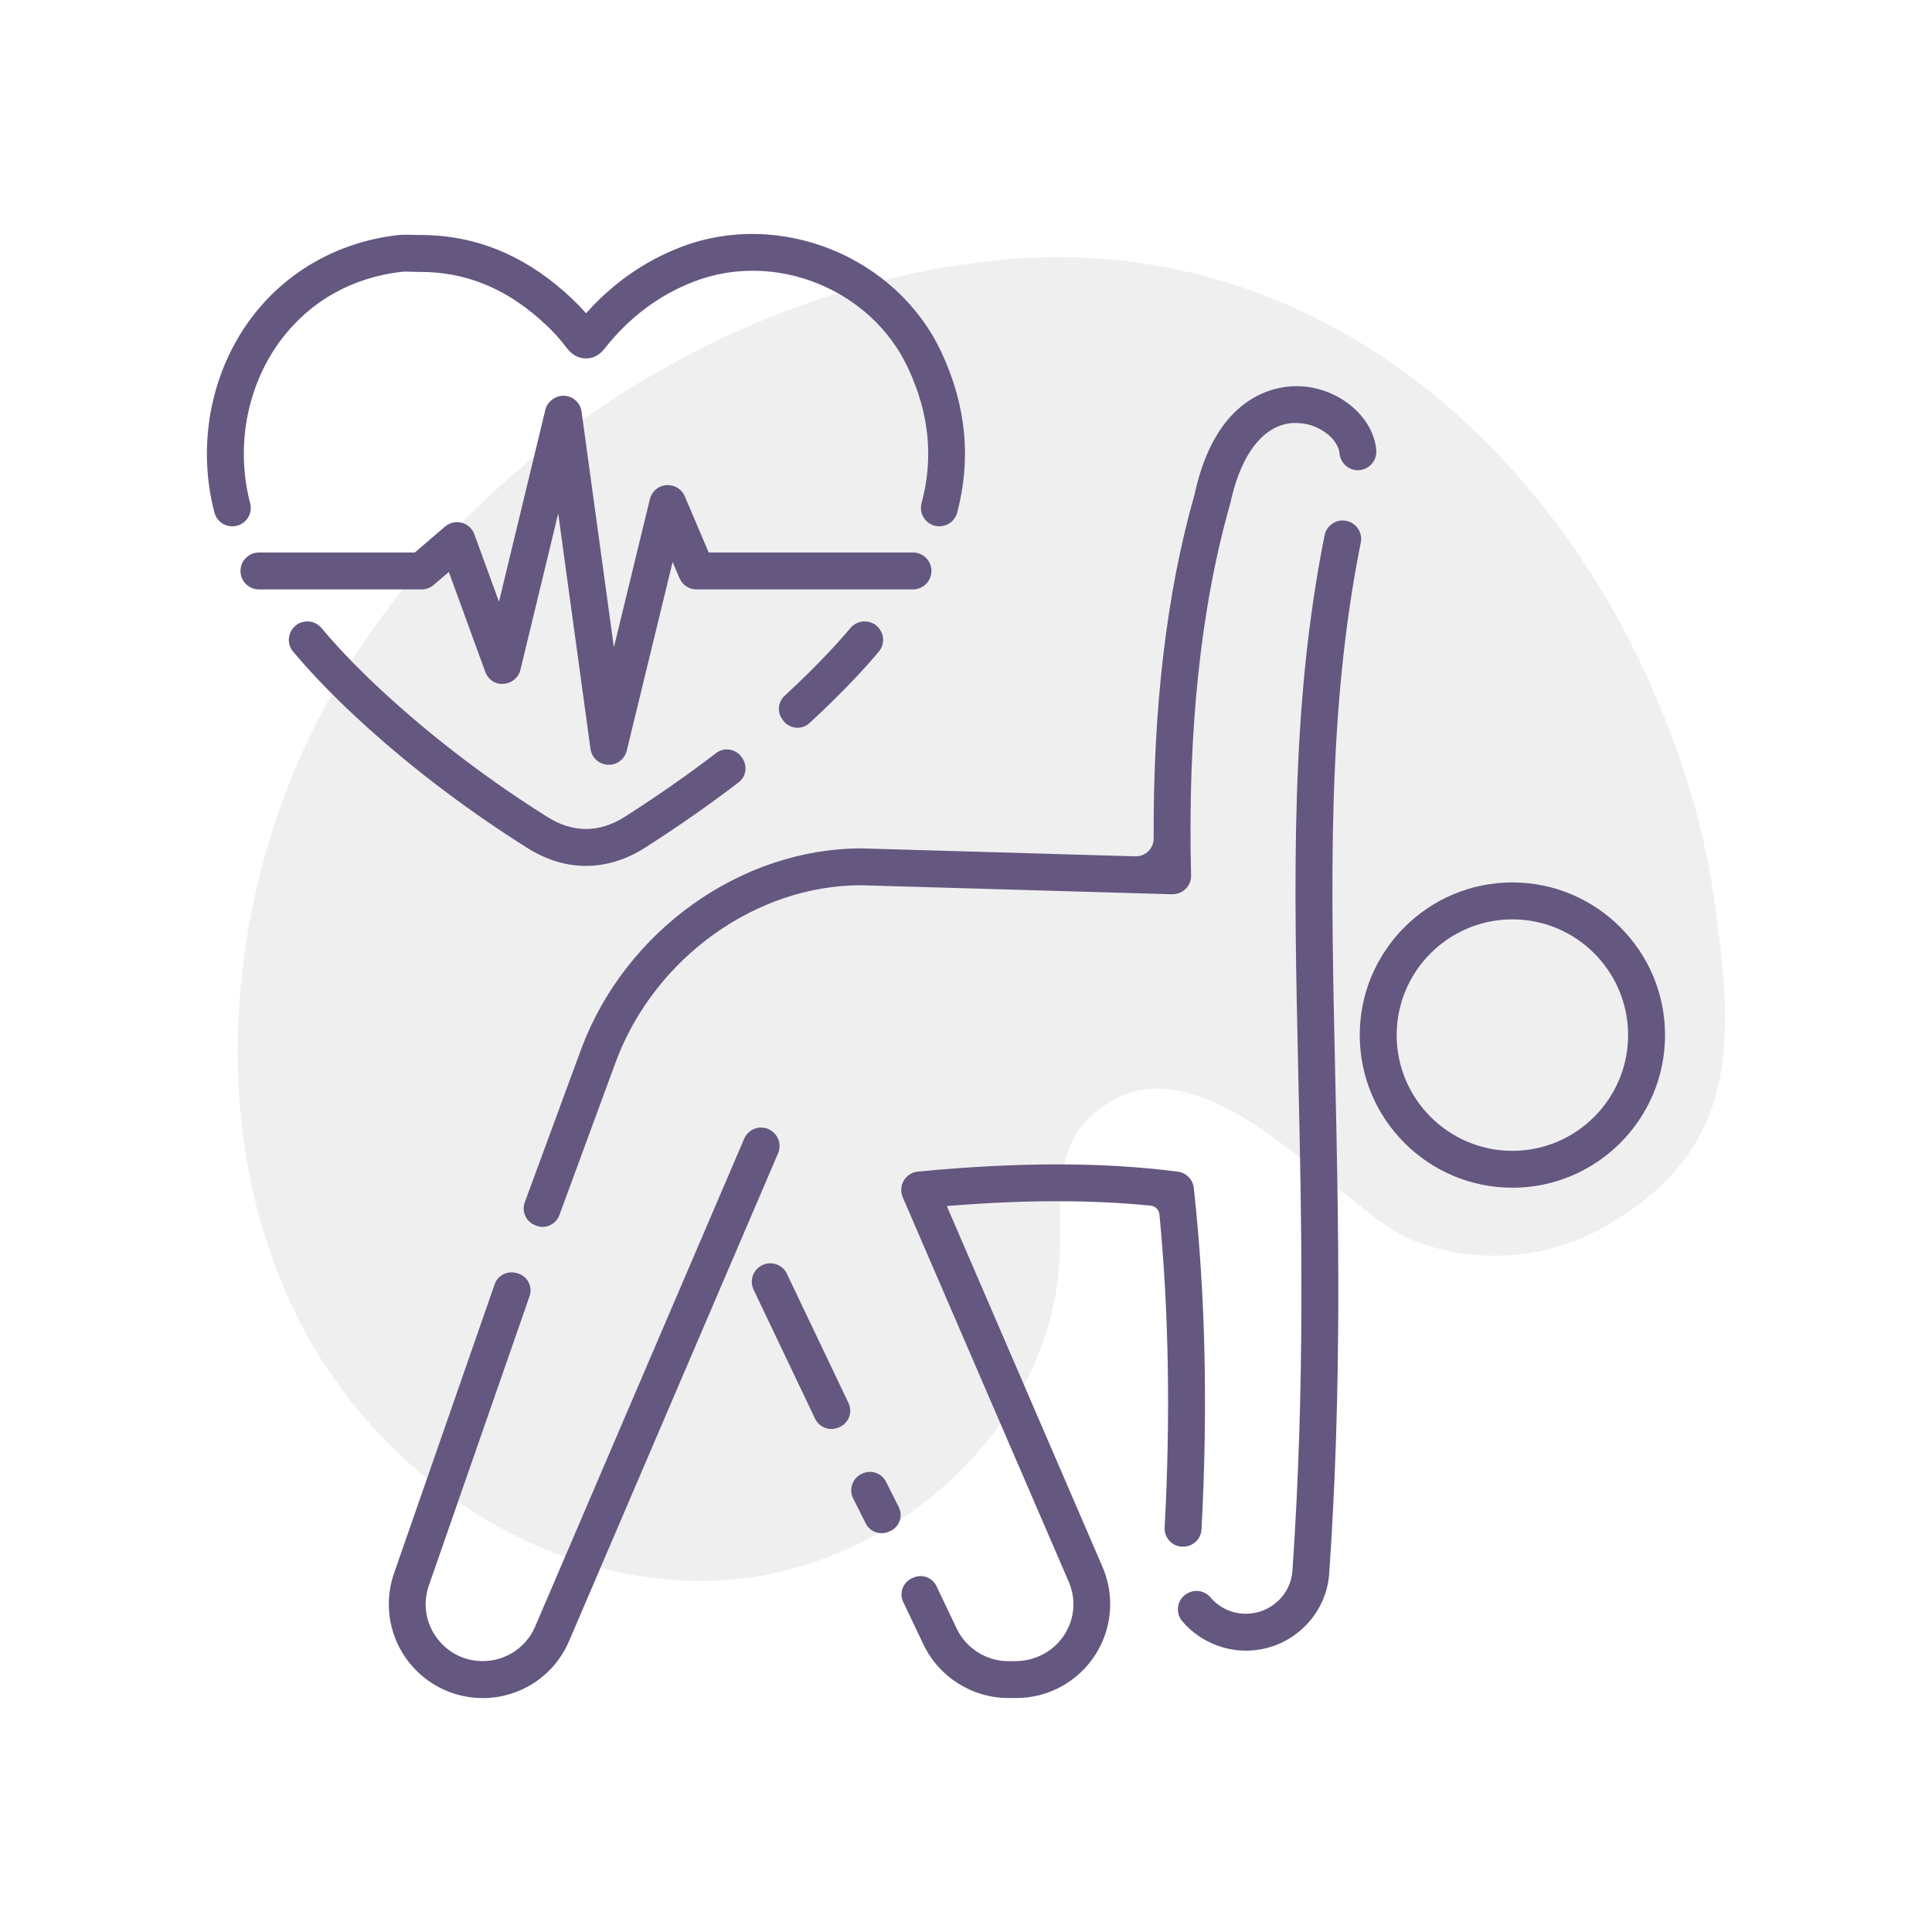
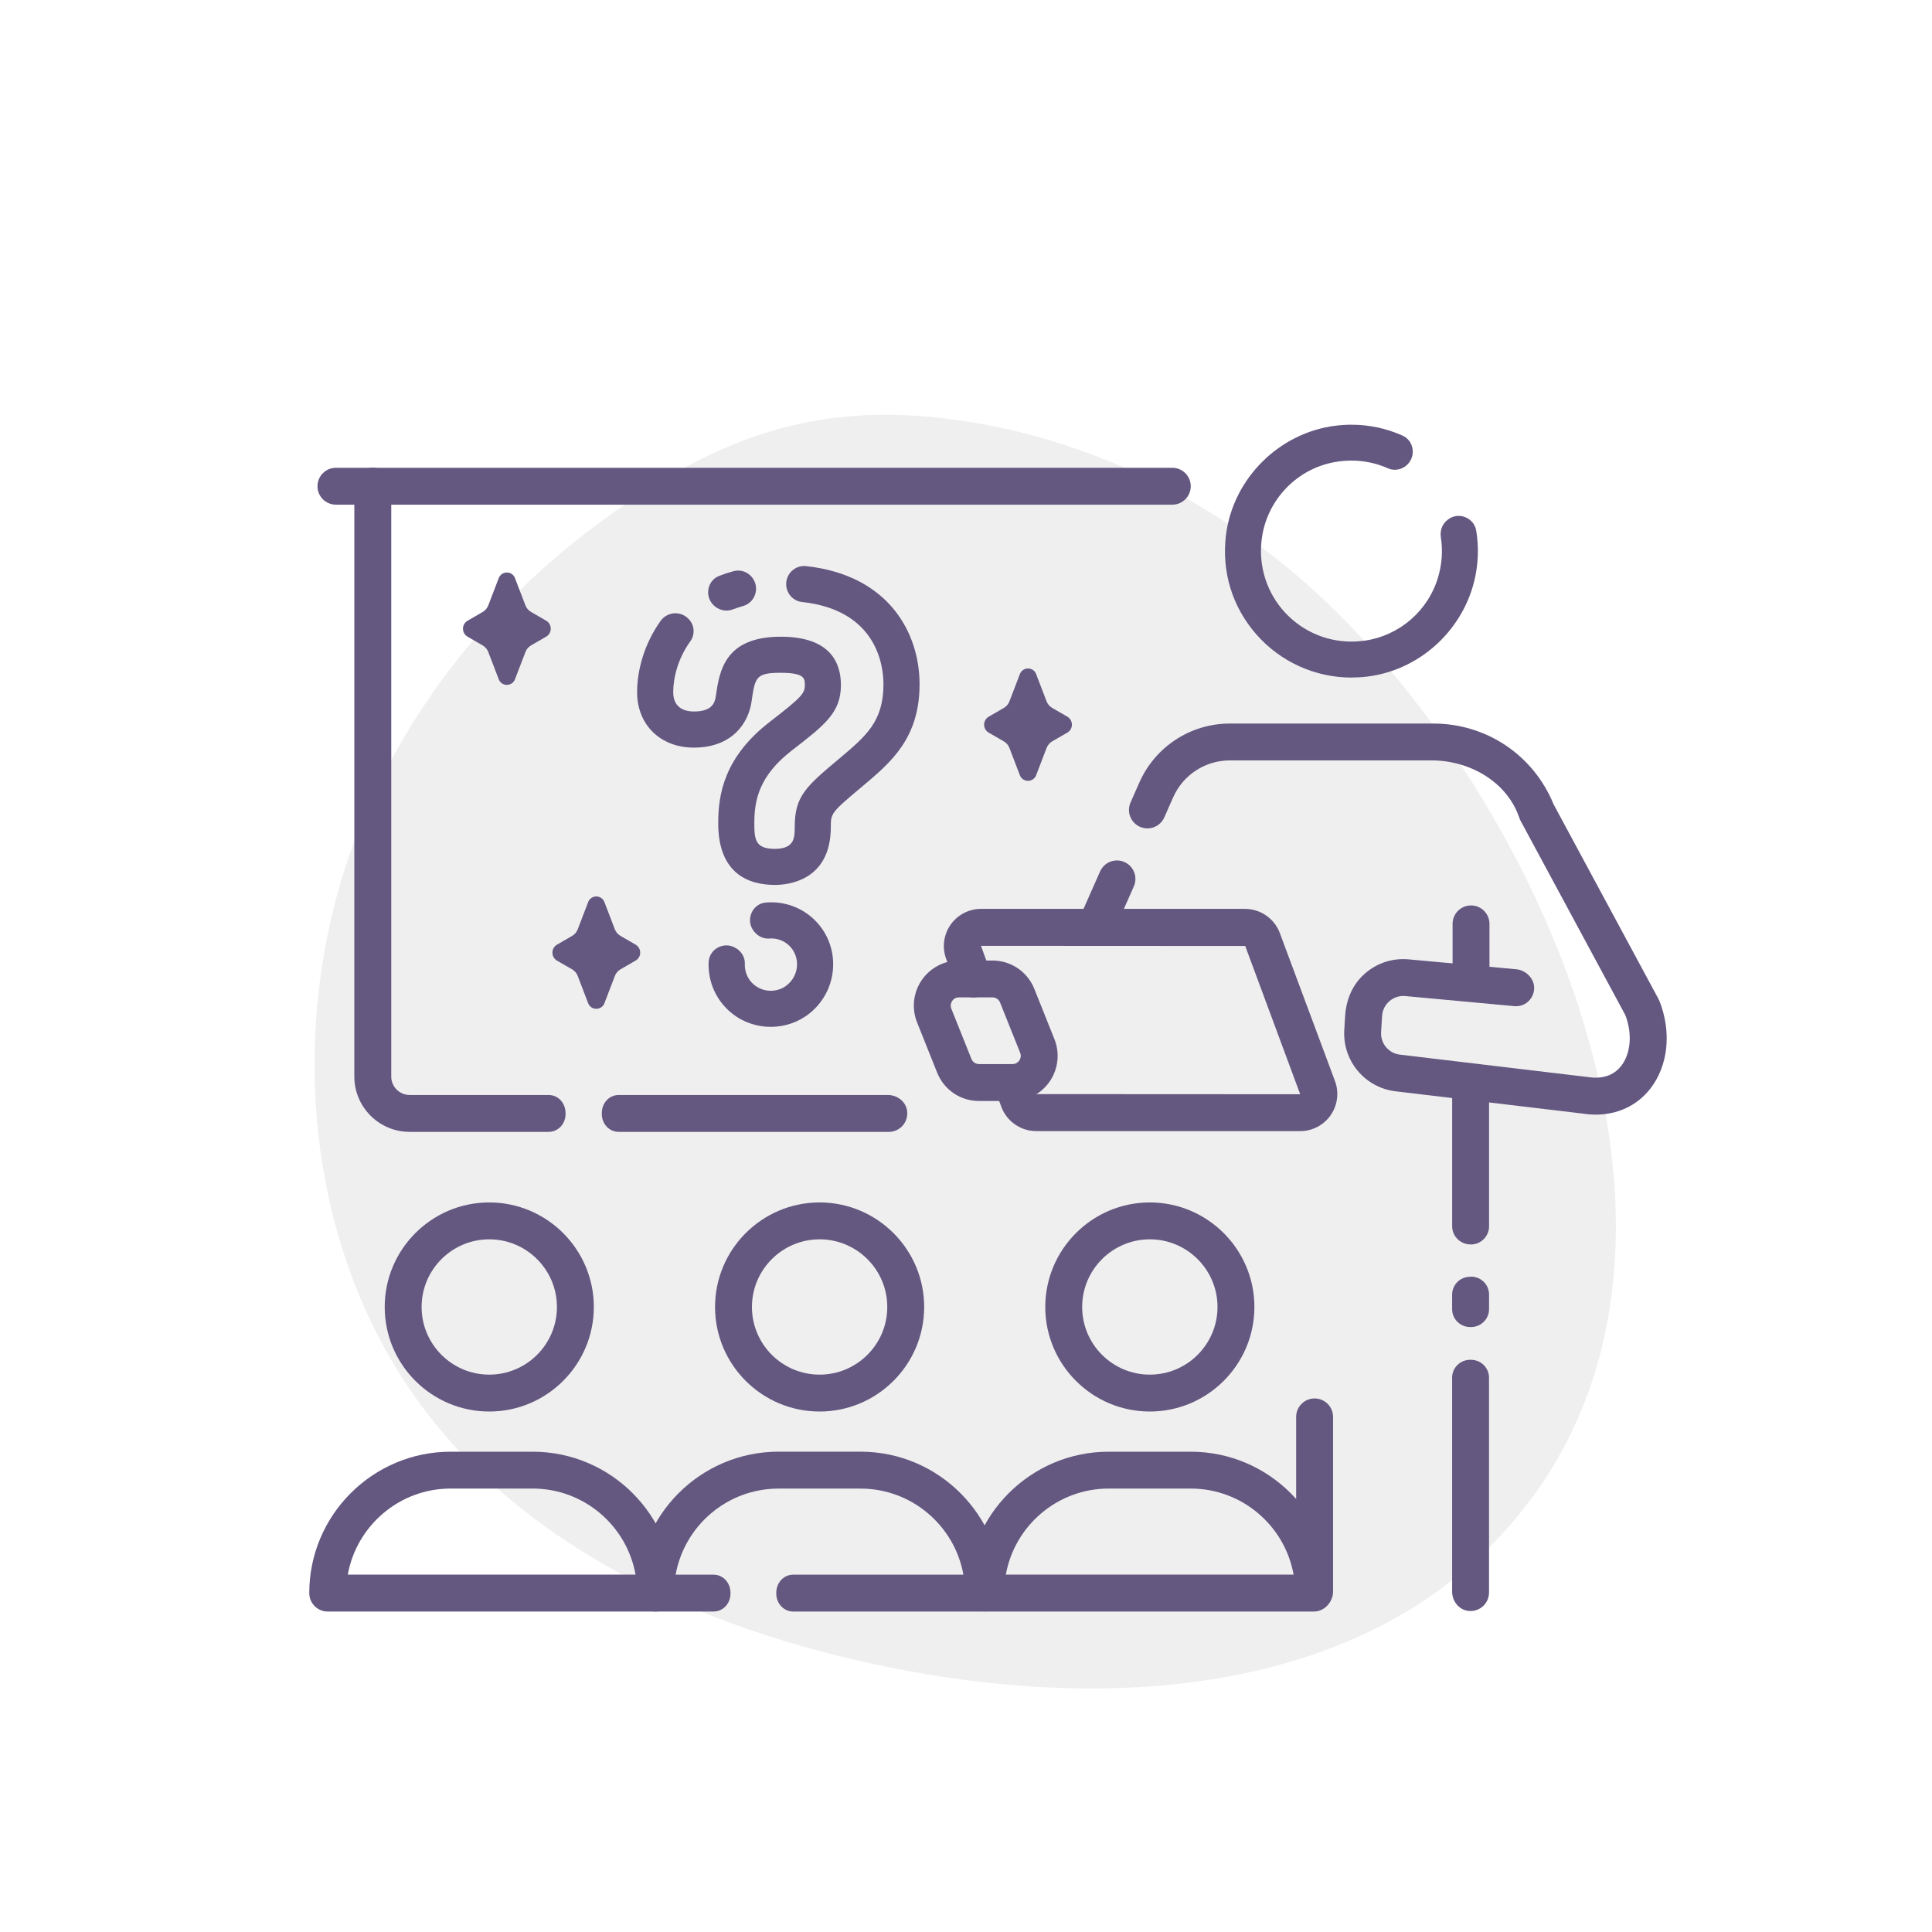
- <svg xmlns="http://www.w3.org/2000/svg" id="cardio" version="1.1" viewBox="0 0 55 55">
+ <svg xmlns="http://www.w3.org/2000/svg" id="introduction" version="1.1" viewBox="0 0 55 55">
  <defs>
    <style>
      .cls-1 {
        fill: #efefef;
      }

      .cls-1, .cls-2 {
        stroke-width: 0px;
      }

      .cls-2 {
        fill: #645780;
      }
    </style>
  </defs>
-   <path class="cls-1" d="M48.801,25.612c-.342-2.452-1.197-4.899-2.19-6.929-3.472-7.101-10.173-12.17-18.41-11.256-8.932.991-17.648,7.487-20.426,16.152-1.496,4.667-1.429,9.962.882,14.283s7.061,7.432,11.952,7.125c4.891-.307,9.446-4.469,9.566-9.368.031-1.278-.156-2.734.716-3.669,2.957-3.172,7.154,2.466,9.293,3.342,1.745.715,3.814.583,5.456-.347,3.92-2.221,3.725-5.283,3.16-9.333Z" />
+   <path class="cls-1" d="M44.258,26.806c-1.597-3.895-4.113-7.47-6.779-9.926-2.72-2.506-6.188-4.267-9.846-4.864-4.298-.702-7.239.397-10.63,2.909-3.578,2.65-6.351,6.445-7.468,10.782-1.257,4.881-.501,10.37,2.528,14.399,3.203,4.26,8.493,6.468,13.731,7.452,5.755,1.082,12.352.663,16.531-3.439,4.674-4.586,4.388-11.327,1.932-17.313Z" />
  <g>
+     <path class="cls-2" d="M13.928,40.183c-1.641,0-2.976-1.335-2.976-2.976s1.336-2.976,2.976-2.976,2.977,1.335,2.977,2.976-1.336,2.976-2.977,2.976ZM13.928,35.281c-1.062,0-1.926.864-1.926,1.926s.863,1.926,1.926,1.926,1.927-.864,1.927-1.926-.864-1.926-1.927-1.926Z" />
+     <path class="cls-2" d="M23.332,40.183c-1.641,0-2.976-1.335-2.976-2.976s1.336-2.976,2.976-2.976,2.977,1.335,2.977,2.976-1.336,2.976-2.977,2.976ZM23.332,35.281c-1.062,0-1.926.864-1.926,1.926s.863,1.926,1.926,1.926,1.927-.864,1.927-1.926-.864-1.926-1.927-1.926Z" />
+     <path class="cls-2" d="M32.733,40.183c-1.641,0-2.976-1.335-2.976-2.976s1.336-2.976,2.976-2.976,2.977,1.335,2.977,2.976-1.336,2.976-2.977,2.976ZM32.733,35.281c-1.062,0-1.926.864-1.926,1.926s.863,1.926,1.926,1.926,1.927-.864,1.927-1.926-.864-1.926-1.927-1.926Z" />
+     <path class="cls-2" d="M29.265,22.229c-.103,0-.194-.062-.231-.159l-.297-.776c-.03-.079-.087-.146-.161-.189l-.428-.247c-.082-.048-.132-.133-.132-.228,0-.095.049-.18.132-.228l.428-.248c.074-.043.131-.11.161-.189l.297-.776c.037-.097.128-.159.231-.159s.194.062.231.159l.297.775c.03.079.087.146.161.189l.429.248c.082.048.132.133.132.228s-.049.18-.132.228l-.428.247c-.074.043-.131.11-.161.189l-.297.776c-.037.097-.128.159-.231.159Z" />
+     <path class="cls-2" d="M16.975,28.719c-.103,0-.194-.062-.231-.159l-.297-.776c-.03-.079-.087-.146-.161-.189l-.428-.247c-.082-.048-.132-.133-.132-.228,0-.095.049-.18.132-.228l.428-.248c.074-.043.131-.11.161-.189l.297-.776c.037-.097.128-.159.231-.159s.194.062.231.159l.297.775c.03.079.087.146.161.189l.429.248c.082.048.132.133.132.228s-.049.18-.132.228l-.428.247c-.074.043-.131.11-.161.189l-.297.776c-.037.097-.128.159-.231.159Z" />
+     <path class="cls-2" d="M14.429,19.497c-.103,0-.194-.062-.231-.159l-.297-.776c-.03-.079-.087-.146-.161-.189l-.428-.247c-.082-.048-.132-.133-.132-.228,0-.095.049-.18.132-.228l.428-.248c.074-.043.131-.11.161-.189l.297-.776c.037-.097.128-.159.231-.159s.194.062.231.159l.297.775c.03.079.087.146.161.189l.429.248c.082.048.132.133.132.228s-.049.18-.132.228l-.428.247c-.074.043-.131.11-.161.189l-.297.776c-.037.097-.128.159-.231.159Z" />
+     <path class="cls-2" d="M37.015,32.2h-7.517c-.439,0-.837-.276-.99-.687l-.189-.506c-.101-.272.037-.574.309-.675.272-.099.574.037.675.309l.188.506,7.523.004-1.565-4.221-7.522-.004.275.761c.101.272-.037.574-.309.675-.271.102-.574-.037-.676-.309l-.281-.753c-.121-.324-.075-.688.123-.972.197-.284.522-.454.868-.454h7.517c.439,0,.837.276.99.688l1.57,4.213c.121.324.075.687-.123.972-.197.284-.522.454-.868.454Z" />
+     <path class="cls-2" d="M28.824,31.343h-.953c-.528,0-.996-.317-1.192-.807l-.572-1.431c-.158-.396-.11-.844.129-1.197.239-.353.636-.564,1.063-.564h.953c.528,0,.996.317,1.193.807l.572,1.431c.158.396.11.843-.129,1.197-.239.354-.637.565-1.064.565ZM27.299,28.393c-.108,0-.168.064-.193.103-.026.038-.064.118-.024.218l.572,1.431c.035.089.121.147.217.147h.953c.108,0,.168-.065.194-.103.026-.038.064-.118.024-.218l-.572-1.431c-.035-.089-.121-.147-.217-.147h-.953Z" />
+     <path class="cls-2" d="M41.877,28.396c-.29,0-.525-.235-.525-.525v-1.57c0-.29.235-.525.525-.525s.525.235.525.525v1.57c0,.29-.235.525-.525.525Z" />
+     <path class="cls-2" d="M41.339,39.219v6.09c0,.262.179.504.437.546.329.053.613-.199.613-.518v-6.118c0-.289-.24-.515-.528-.508-.006,0-.012,0-.018,0-.279.005-.504.229-.504.508Z" />
+     <path class="cls-2" d="M42.39,34.909v-4.063c0-.262-.179-.504-.437-.546-.329-.053-.613.199-.613.518v4.089c0,.264.198.485.46.515.005,0,.009.001.014.002.307.036.577-.205.577-.515Z" />
+     <path class="cls-2" d="M41.339,36.857v.412c0,.279.225.504.505.509.006,0,.012,0,.018,0,.289.007.528-.22.528-.509v-.416c0-.304-.265-.542-.567-.505-.011.001-.022.003-.033.004-.257.028-.451.246-.451.505Z" />
    <g>
-       <path class="cls-2" d="M23.857,40.644c.289-.101.43-.426.298-.703l-1.753-3.678c-.125-.263-.437-.373-.7-.248-.262.124-.373.437-.249.699l1.752,3.676c.113.237.387.348.635.26.005-.002.011-.004.016-.006Z" />
-       <path class="cls-2" d="M25.591,42.912l-.364-.721c-.123-.258-.434-.364-.69-.236-.007.004-.015.007-.022.011-.249.122-.352.432-.233.682l.36.713c.116.244.402.349.652.247.009-.004.018-.007.026-.011.272-.107.396-.422.27-.685Z" />
-       <path class="cls-2" d="M33.985,33.819c-.026-.241-.214-.433-.454-.464-2.121-.276-4.543-.276-7.401-.002-.167.016-.317.111-.402.256-.085.146-.096.322-.028.477l4.719,10.93c.224.512.177,1.072-.129,1.538s-.833.735-1.389.735h-.199c-.622,0-1.197-.363-1.466-.925l-.576-1.208c-.117-.246-.41-.357-.658-.244-.013.006-.026.012-.038.017-.26.113-.373.421-.251.677l.576,1.209c.44.926,1.388,1.524,2.413,1.524h.229c.905,0,1.741-.453,2.237-1.21.495-.758.575-1.705.213-2.534l-4.428-10.262c2.188-.178,4.097-.183,5.802-.011.133.013.239.118.252.251.267,2.782.317,5.773.148,8.911-.016.293.214.542.508.546.005,0,.009,0,.014,0,.279.005.512-.212.527-.491.185-3.437.112-6.703-.219-9.721Z" />
-       <path class="cls-2" d="M38.325,14.828c-.279-.06-.56.127-.617.412-.98,4.905-.873,9.75-.748,15.359.093,4.143.197,8.839-.167,14.119-.048.686-.629,1.222-1.324,1.222-.372,0-.718-.149-.972-.422-.008-.009-.018-.02-.028-.033-.152-.186-.41-.248-.627-.145-.004.002-.008.004-.012.006-.308.144-.396.544-.176.803.025.029.051.058.077.087.448.479,1.082.755,1.738.755,1.245,0,2.286-.967,2.371-2.2.368-5.328.263-10.05.17-14.215-.123-5.548-.23-10.339.728-15.13.057-.285-.127-.561-.412-.618Z" />
+       <path class="cls-2" d="M37.424,45.838c-.29,0-.525-.235-.525-.525v-4.977c0-.29.235-.525.525-.525s.525.235.525.525v4.977c0,.29-.235.525-.525.525Z" />
+       <g>
+         <path class="cls-2" d="M37.397,45.877h-9.335c-.29,0-.525-.235-.525-.525,0-2.22,1.806-4.025,4.026-4.025h2.334c2.22,0,4.026,1.806,4.026,4.025,0,.29-.235.525-.525.525ZM28.634,44.826h8.192c-.249-1.391-1.468-2.45-2.929-2.45h-2.334c-1.461,0-2.68,1.059-2.929,2.45Z" />
+         <path class="cls-2" d="M24.499,41.326h-2.334c-2.225,0-4.035,1.815-4.026,4.043.001.283.242.508.525.508h1.646c.278,0,.486-.232.485-.511,0-.005,0-.011,0-.016.004-.283-.202-.523-.486-.523h-1.075c.249-1.391,1.468-2.45,2.929-2.45h2.334c1.461,0,2.68,1.059,2.929,2.45h-4.841c-.283,0-.489.24-.486.523,0,.005,0,.011,0,.016,0,.278.207.511.485.511h5.413c.283,0,.524-.225.525-.508.009-2.228-1.8-4.043-4.026-4.043Z" />
+         <path class="cls-2" d="M18.664,45.877h-9.335c-.29,0-.525-.235-.525-.525,0-2.22,1.806-4.025,4.026-4.025h2.334c2.22,0,4.026,1.806,4.026,4.025,0,.29-.235.525-.525.525ZM9.901,44.826h8.192c-.249-1.391-1.468-2.45-2.929-2.45h-2.334c-1.461,0-2.68,1.059-2.929,2.45Z" />
+       </g>
+       <path class="cls-2" d="M25.275,31.172h-7.659c-.283,0-.488.24-.484.523,0,.006,0,.012,0,.018,0,.278.207.509.484.509h7.687c.319,0,.571-.284.518-.613-.042-.258-.284-.437-.546-.437Z" />
+       <path class="cls-2" d="M15.616,31.172h-3.953c-.29,0-.525-.235-.525-.525V13.869c0-.262-.179-.504-.437-.546-.329-.054-.614.199-.614.518v16.805c0,.87.705,1.576,1.576,1.576h3.953c.277,0,.485-.231.484-.509,0-.006,0-.012,0-.018.004-.283-.201-.523-.484-.523Z" />
+       <path class="cls-2" d="M33.373,14.367H9.563c-.29,0-.525-.235-.525-.525s.235-.525.525-.525h23.81c.29,0,.525.235.525.525s-.235.525-.525.525Z" />
    </g>
    <g>
-       <path class="cls-2" d="M39.181,12.818c-.078-.933-1.029-1.75-2.121-1.82-.561-.039-2.408.087-3.053,3.075-.002.009-.004.018-.007.026-.786,2.763-1.175,6.045-1.158,9.769.001.287-.235.518-.521.51l-7.794-.226c-3.425,0-6.699,2.329-7.965,5.668l-1.623,4.409c-.093.254.029.537.278.642.011.005.022.009.032.014.266.116.574-.02.675-.293l1.621-4.404c1.113-2.937,3.984-4.987,6.966-4.987l8.856.257c.158-.005.283-.052.386-.153.103-.102.158-.241.154-.385-.101-4.071.271-7.619,1.114-10.581.325-1.518,1.046-2.366,1.97-2.294.616.04,1.111.486,1.142.859.025.289.279.504.566.48.289-.024.504-.278.48-.567Z" />
-       <path class="cls-2" d="M21.876,32.142c-.267-.114-.576.008-.69.274l-5.953,13.893c-.257.596-.842.979-1.49.979-.538,0-1.023-.253-1.332-.694-.308-.441-.378-.983-.192-1.488l2.853-8.196c.105-.286-.064-.598-.36-.668-.008-.002-.015-.004-.023-.005-.253-.063-.514.07-.604.315l-2.852,8.192c-.302.819-.184,1.736.316,2.452.5.717,1.319,1.145,2.193,1.145,1.068,0,2.032-.634,2.454-1.614l5.953-13.893c.115-.267-.008-.575-.274-.69Z" />
+       <path class="cls-2" d="M31.317,24.808l-.496,1.122c-.106.24-.038.534.183.676.282.18.64.063.768-.228l.506-1.145c.121-.274-.011-.594-.291-.702h0c-.262-.101-.556.021-.67.278Z" />
+       <path class="cls-2" d="M47.238,28.492l-.028-.06-2.982-5.533c-.57-1.399-1.909-2.301-3.422-2.301h-5.797c-1.113,0-2.122.657-2.572,1.675l-.253.572c-.121.274.011.594.291.702h0c.262.101.556-.021.67-.278l.253-.572c.282-.638.914-1.05,1.611-1.05h5.746c1.084,0,2.152.609,2.497,1.636.01.03.023.059.038.087l2.981,5.53c.203.533.155,1.1-.125,1.452-.211.264-.528.372-.936.31l-5.359-.639c-.319-.038-.553-.318-.534-.639l.028-.46c.01-.165.085-.316.21-.424.126-.108.288-.159.451-.144l3.096.286c.298.031.545-.187.571-.476.026-.288-.222-.547-.509-.573l-3.062-.282c-.498-.045-.978.128-1.334.488-.293.296-.45.701-.475,1.118-.007.118-.015.257-.024.404-.053.876.587,1.642,1.458,1.746l5.341.636c.123.019.243.028.361.028.617,0,1.166-.254,1.54-.724.522-.656.625-1.62.27-2.517Z" />
    </g>
-     <path class="cls-2" d="M43.054,33.812c-2.396,0-4.345-1.949-4.345-4.346s1.949-4.345,4.345-4.345,4.346,1.949,4.346,4.345-1.949,4.346-4.346,4.346ZM43.054,26.172c-1.816,0-3.294,1.479-3.294,3.295s1.478,3.295,3.294,3.295,3.295-1.478,3.295-3.295-1.478-3.295-3.295-3.295Z" />
+     <path class="cls-2" d="M38.473,19.289c-1.031,0-2.016-.445-2.701-1.222-.693-.786-1.002-1.796-.87-2.844.203-1.605,1.519-2.911,3.128-3.105.15-.018.298-.027.443-.027.505,0,.993.104,1.452.309.151.067.255.2.285.364.031.167-.022.339-.143.459-.095.095-.227.15-.359.15-.068,0-.135-.014-.197-.042-.328-.145-.678-.219-1.04-.219-.16,0-.323.015-.489.045-1.041.193-1.862,1.025-2.045,2.07-.134.761.072,1.533.562,2.117.492.585,1.211.921,1.973.921.122,0,.247-.009.372-.026.998-.141,1.822-.857,2.101-1.825.105-.366.131-.74.074-1.112-.027-.175.023-.341.139-.457.133-.133.271-.159.364-.159.216,0,.457.146.503.424.053.318.062.646.025.974-.18,1.646-1.499,2.982-3.137,3.178-.148.018-.296.026-.44.026Z" />
    <g>
-       <path class="cls-2" d="M6.614,14.983h0c.343,0,.596-.324.508-.656-.053-.2-.093-.398-.122-.597-.213-1.467.161-2.958,1.027-4.091.821-1.074,1.993-1.731,3.389-1.9.046-.005.093-.007.14-.007.054,0,.108.002.162.004l.196.004h.042c1.271,0,2.39.444,3.421,1.357.299.265.542.523.742.791.154.206.339.312.55.315.328.008.496-.221.573-.317.687-.863,1.53-1.491,2.508-1.868,2.311-.894,5.046.208,6.097,2.452.606,1.292.735,2.562.389,3.851-.09.334.16.662.505.662h0c.237,0,.446-.16.507-.389.407-1.528.258-3.06-.45-4.57-1.28-2.732-4.61-4.073-7.426-2.986-1.024.395-1.921,1.021-2.688,1.881-.18-.205-.382-.406-.611-.608-1.227-1.085-2.607-1.634-4.16-1.621l-.161-.004c-.155-.004-.311-.008-.464.011-1.659.201-3.113,1.02-4.096,2.305-1.037,1.356-1.486,3.135-1.232,4.88.035.238.083.476.146.714.061.229.27.387.507.387Z" />
-       <path class="cls-2" d="M21.083,21.516c-.176-.206-.48-.243-.696-.078-.794.609-1.653,1.209-2.583,1.804-.738.474-1.488.477-2.227.012-1.599-1.007-3.084-2.126-4.415-3.325-.798-.719-1.457-1.391-2.012-2.052-.1-.119-.246-.187-.401-.187h0c-.445,0-.69.52-.404.861.587.699,1.279,1.405,2.114,2.158,1.375,1.239,2.908,2.395,4.558,3.434.537.338,1.1.507,1.664.507.572,0,1.145-.174,1.688-.522.956-.612,1.84-1.229,2.659-1.857.236-.181.258-.521.062-.745-.003-.003-.005-.006-.008-.009Z" />
-       <path class="cls-2" d="M24.614,17.69h0c-.155,0-.301.068-.401.186-.174.207-.358.414-.554.623-.414.443-.854.878-1.321,1.307-.185.17-.219.449-.077.656.005.007.01.015.015.022.172.262.534.314.765.103.49-.449.951-.905,1.387-1.371.207-.222.404-.443.589-.663.287-.341.043-.863-.403-.863Z" />
+       <path class="cls-2" d="M21.433,26.47h0c.101.158.277.263.464.248.209-.017.421.053.579.211.316.316.282.853-.097,1.135-.209.156-.497.185-.735.079-.304-.134-.45-.423-.44-.706.006-.174-.086-.338-.233-.432l-.018-.011c-.328-.21-.766.013-.78.402-.021.542.205,1.092.679,1.464.64.503,1.57.496,2.201-.017.833-.677.885-1.906.15-2.641-.383-.383-.901-.552-1.405-.508-.372.033-.567.462-.366.776Z" />
+       <g>
+         <path class="cls-2" d="M20.878,16.261c-.141.039-.276.084-.404.133-.333.129-.42.562-.174.821h0c.143.151.363.209.557.135.094-.036.192-.068.295-.097.241-.067.396-.302.368-.551h0c-.035-.312-.34-.525-.642-.441Z" />
+         <path class="cls-2" d="M22.381,16.647h0c.009.253.201.464.452.491,2.138.231,2.317,1.824,2.317,2.338,0,1.061-.492,1.475-1.235,2.101-.966.809-1.291,1.081-1.291,1.965,0,.292,0,.623-.563.623-.56,0-.587-.264-.587-.732,0-.647.13-1.346,1.073-2.073.94-.726,1.392-1.076,1.392-1.86,0-.627-.296-1.374-1.71-1.374-1.607,0-1.749.984-1.853,1.702-.028.199-.125.427-.624.427-.219,0-.587-.072-.587-.551,0-.397.128-.951.486-1.446.139-.193.123-.457-.041-.63l-.009-.009c-.226-.238-.609-.206-.798.06-.465.656-.666,1.404-.666,2.025,0,.93.664,1.579,1.615,1.579,1.074,0,1.553-.678,1.643-1.312.1-.692.119-.818.835-.818.682,0,.682.168.682.346,0,.238-.073.337-.993,1.047-1.305,1.006-1.473,2.071-1.473,2.886,0,1.454.878,1.76,1.615,1.76.373,0,1.591-.119,1.591-1.651,0-.389,0-.404.923-1.176.789-.665,1.603-1.35,1.603-2.889,0-1.44-.861-3.1-3.229-3.36-.31-.034-.579.218-.568.53Z" />
+       </g>
    </g>
-     <path class="cls-2" d="M17.33,21.771c-.009,0-.018,0-.027,0-.252-.013-.459-.203-.493-.453l-.919-6.702-1.075,4.45c-.054.225-.25.388-.48.4-.239.026-.444-.126-.523-.344l-1.036-2.84-.433.371c-.095.082-.216.126-.342.126h-4.631c-.29,0-.525-.235-.525-.525s.235-.525.525-.525h4.437l.861-.738c.131-.112.308-.154.475-.109.167.043.301.166.36.328l.701,1.92,1.32-5.464c.059-.245.306-.412.537-.401.252.013.459.203.494.453l.92,6.712,1.025-4.221c.054-.22.242-.381.467-.399.231-.013.438.11.526.318l.681,1.601h5.816c.29,0,.525.235.525.525s-.235.525-.525.525h-6.163c-.21,0-.401-.125-.483-.319l-.197-.463-1.306,5.374c-.058.236-.269.401-.51.401Z" />
  </g>
</svg>
